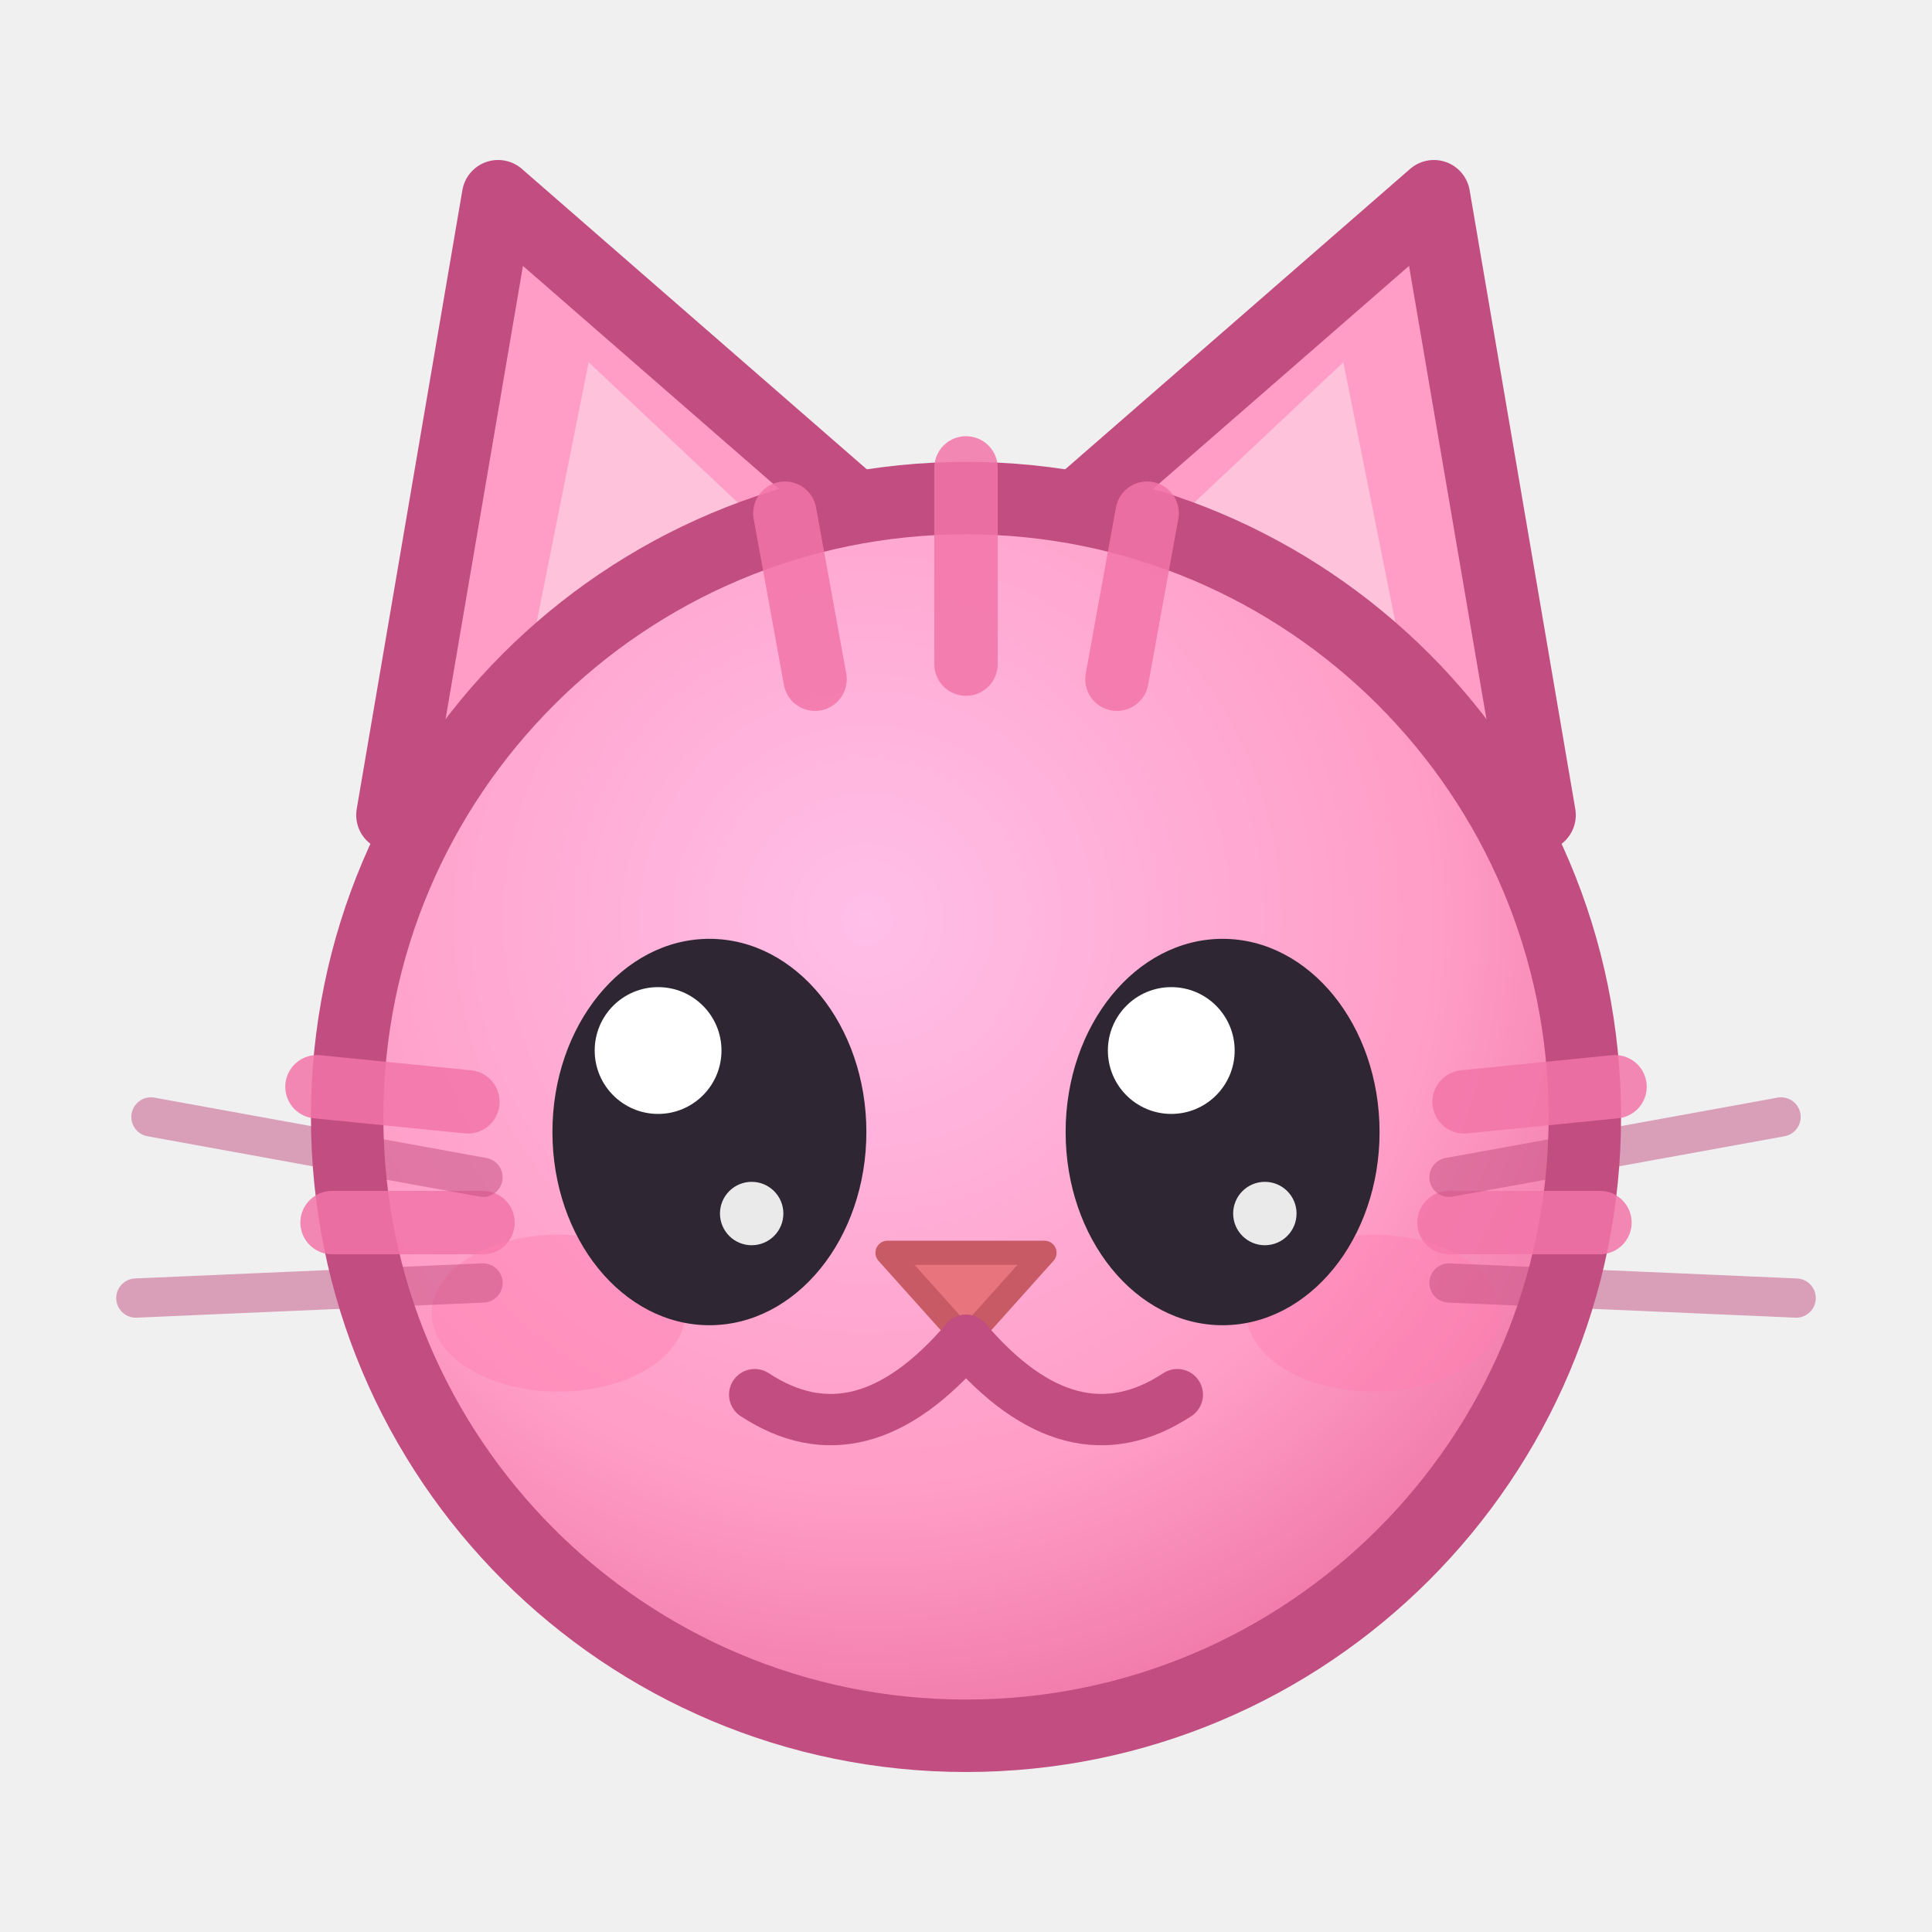
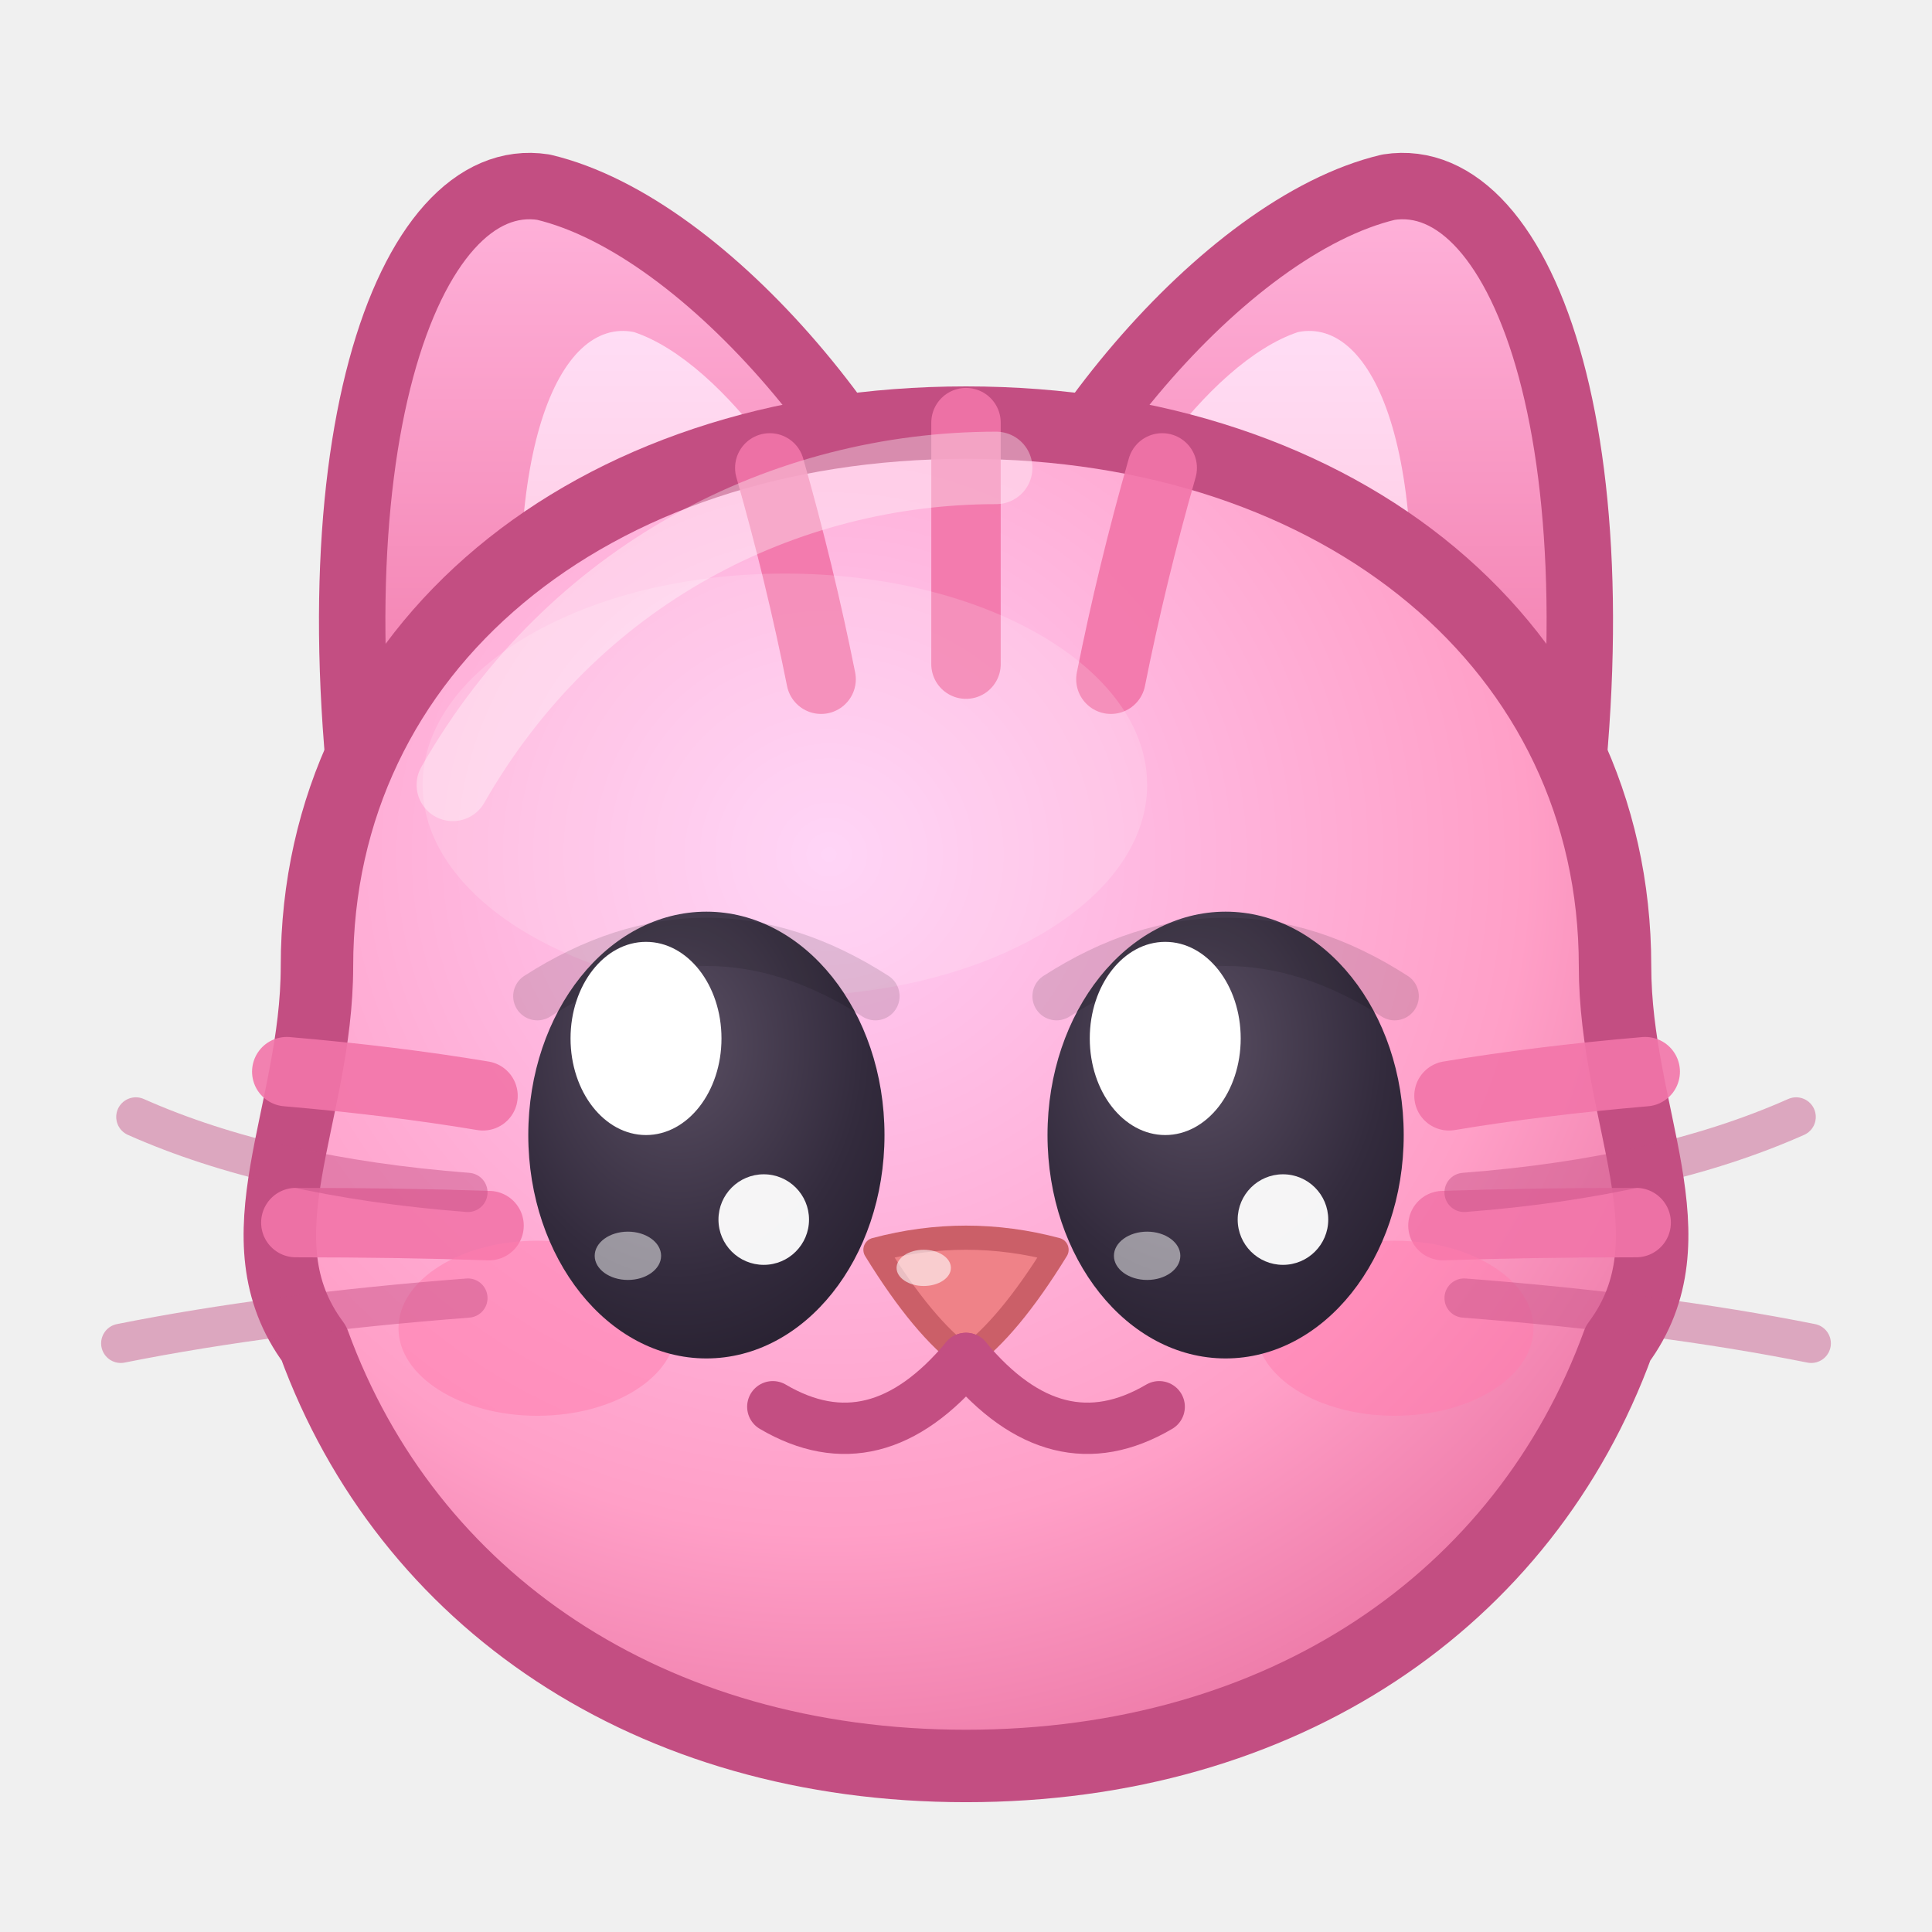
<svg xmlns="http://www.w3.org/2000/svg" viewBox="0 0 64 64" width="64" height="64">
  <defs>
-     <radialGradient id="g_tabby" cx="0.42" cy="0.34" r="0.75">
-       <stop offset="0" stop-color="rgb(255,191,232)" />
-       <stop offset="0.62" stop-color="#FF9DC6" />
-       <stop offset="1" stop-color="#EA6B9E" />
+     <radialGradient id="body_tabby" cx="0.4" cy="0.32" r="0.85">
+       <stop offset="0" stop-color="rgb(255,205,245)" />
+       <stop offset="0.6" stop-color="#FF9FC7" />
+       <stop offset="1" stop-color="rgb(224,96,146)" />
+     </radialGradient>
+     <linearGradient id="ear_tabby" x1="0" y1="0" x2="0" y2="1">
+       <stop offset="0" stop-color="rgb(255,179,219)" />
+       <stop offset="1" stop-color="#EE6EA0" />
+     </linearGradient>
+     <linearGradient id="innerEar_tabby" x1="0" y1="0" x2="0" y2="1">
+       <stop offset="0" stop-color="rgb(255,221,245)" />
+       <stop offset="1" stop-color="#FFC4DC" />
+     </linearGradient>
+     <radialGradient id="eye_tabby" cx="0.42" cy="0.3" r="0.95">
+       <stop offset="0" stop-color="#5a4f63" />
+       <stop offset="0.55" stop-color="#332b3d" />
+       <stop offset="1" stop-color="#1e1826" />
    </radialGradient>
  </defs>
-   <path d="M13 27 L16.5 6.5 L32 20 Z" fill="#FF9DC6" stroke="#C24D80" stroke-width="2.4" stroke-linejoin="round" />
-   <path d="M51 27 L47.5 6.5 L32 20 Z" fill="#FF9DC6" stroke="#C24D80" stroke-width="2.4" stroke-linejoin="round" />
-   <path d="M17.5 22 L19.5 12 L28 20 Z" fill="#FFC2DB" />
-   <path d="M46.5 22 L44.5 12 L36 20 Z" fill="#FFC2DB" />
-   <circle cx="32" cy="37" r="20.5" fill="url(#g_tabby)" stroke="#C24D80" stroke-width="2.4" />
-   <g stroke="#F274A8" stroke-width="2.1" stroke-linecap="round" fill="none" opacity="0.85">
-     <path d="M32 15.5 L32 22" />
-     <path d="M26 17 L27 22.5" />
-     <path d="M38 17 L37 22.5" />
-     <path d="M10.5 36 L15.5 36.5" />
-     <path d="M11 40.5 L16 40.5" />
-     <path d="M53.5 36 L48.5 36.5" />
-     <path d="M53 40.5 L48 40.5" />
+   <path d="M12.5 30 C10 15 13.5 5.5 18 6.2 C23.5 7.5 30 15.5 31.5 21.5 C25 20 17 23 12.5 30 Z" fill="url(#ear_tabby)" stroke="#C34E82" stroke-width="2.2" stroke-linejoin="round" />
+   <path d="M51.5 30 C54 15 50.5 5.5 46 6.2 C40.5 7.5 34 15.5 32.5 21.5 C39 20 47 23 51.5 30 Z" fill="url(#ear_tabby)" stroke="#C34E82" stroke-width="2.2" stroke-linejoin="round" />
+   <path d="M17.5 24 C16.5 15 18.5 10.5 21 11 C24 12 27.5 17 28.5 21 C24.5 20.2 20.5 21.5 17.5 24 Z" fill="url(#innerEar_tabby)" />
+   <path d="M46.5 24 C47.5 15 45.5 10.5 43 11 C40 12 36.5 17 35.5 21 C39.5 20.2 43.5 21.5 46.5 24 Z" fill="url(#innerEar_tabby)" />
+   <path d="M32 14     C44.5 14 53.5 21.5 53.5 32     C53.5 37 56.2 41 53.6 44.5     C50.5 53 42.5 58.5 32 58.5     C21.5 58.5 13.5 53 10.4 44.5     C7.8 41 10.5 37 10.5 32     C10.5 21.5 19.5 14 32 14 Z" fill="url(#body_tabby)" stroke="#C34E82" stroke-width="2.4" stroke-linejoin="round" />
+   <g stroke="#F274A8" stroke-width="2.3" stroke-linecap="round" fill="none" opacity="0.9">
+     <path d="M32 14 Q32 18 32 22" />
+     <path d="M25.5 15.5 Q26.5 19 27.2 22.5" />
+     <path d="M38.5 15.5 Q37.5 19 36.8 22.5" />
+     <path d="M9.5 35.5 Q13 35.8 16 36.3" />
+     <path d="M9.8 40.5 Q13.2 40.5 16.2 40.6" />
+     <path d="M54.5 35.5 Q51 35.8 48 36.3" />
+     <path d="M54.2 40.5 Q50.8 40.5 47.8 40.6" />
  </g>
-   <ellipse cx="18.5" cy="43.5" rx="4.2" ry="2.6" fill="#FF7FB0" opacity="0.45" />
-   <ellipse cx="45.5" cy="43.5" rx="4.2" ry="2.6" fill="#FF7FB0" opacity="0.45" />
-   <g stroke="#C24D80" stroke-width="1.3" stroke-linecap="round" opacity="0.5">
-     <path d="M16 39 L5 37" />
-     <path d="M16 42.5 L4.5 43" />
-     <path d="M48 39 L59 37" />
-     <path d="M48 42.5 L59.5 43" />
+   <ellipse cx="26" cy="26" rx="12" ry="7" fill="#ffffff" opacity="0.16" />
+   <path d="M15 26 C19 19 26 15.5 33 15.5" fill="none" stroke="#ffffff" stroke-width="2.4" stroke-linecap="round" opacity="0.35" />
+   <ellipse cx="17.8" cy="44" rx="4.6" ry="2.9" fill="#FF7CAE" opacity="0.5" />
+   <ellipse cx="46.2" cy="44" rx="4.6" ry="2.9" fill="#FF7CAE" opacity="0.5" />
+   <g stroke="#C34E82" stroke-width="1.3" stroke-linecap="round" opacity="0.45" fill="none">
+     <path d="M15.5 39.5 Q9 39 4.5 37" />
+     <path d="M15.5 43 Q9 43.5 4 44.5" />
+     <path d="M48.5 39.5 Q55 39 59.5 37" />
+     <path d="M48.5 43 Q55 43.5 60 44.5" />
  </g>
-   <ellipse cx="23.5" cy="37.5" rx="5.2" ry="6.4" fill="#2E2733" />
-   <circle cx="21.8" cy="34.8" r="2.1" fill="#fff" />
-   <circle cx="24.9" cy="40.2" r="1.05" fill="#fff" opacity="0.9" />
-   <ellipse cx="40.5" cy="37.5" rx="5.2" ry="6.4" fill="#2E2733" />
-   <circle cx="38.8" cy="34.8" r="2.1" fill="#fff" />
-   <circle cx="41.9" cy="40.2" r="1.05" fill="#fff" opacity="0.9" />
-   <path d="M29.4 41.5 L34.6 41.5 L32 44.4 Z" fill="#E8747E" stroke="#C85A66" stroke-width="0.8" stroke-linejoin="round" />
-   <path d="M32 44.4 Q28.5 48.5 25 46.2" fill="none" stroke="#C24D80" stroke-width="1.7" stroke-linecap="round" />
-   <path d="M32 44.4 Q35.5 48.5 39 46.2" fill="none" stroke="#C24D80" stroke-width="1.7" stroke-linecap="round" />
+   <g>
+     <ellipse cx="23.4" cy="37.6" rx="5.9" ry="7.4" fill="url(#eye_tabby)" />
+     <path d="M17.8 33 Q23.4 29.4 29 33" fill="none" stroke="#0000001f" stroke-width="1.6" stroke-linecap="round" />
+     <ellipse cx="21.4" cy="34.4" rx="2.5" ry="3.2" fill="#ffffff" />
+     <circle cx="25.3" cy="40.4" r="1.5" fill="#ffffff" opacity="0.95" />
+     <ellipse cx="20.8" cy="41.6" rx="1.1" ry="0.8" fill="#ffffff" opacity="0.5" />
+   </g>
+   <g>
+     <ellipse cx="40.6" cy="37.6" rx="5.9" ry="7.4" fill="url(#eye_tabby)" />
+     <path d="M35 33 Q40.6 29.4 46.2 33" fill="none" stroke="#0000001f" stroke-width="1.6" stroke-linecap="round" />
+     <ellipse cx="38.6" cy="34.4" rx="2.5" ry="3.2" fill="#ffffff" />
+     <circle cx="42.5" cy="40.4" r="1.5" fill="#ffffff" opacity="0.95" />
+     <ellipse cx="38" cy="41.6" rx="1.1" ry="0.8" fill="#ffffff" opacity="0.5" />
+   </g>
+   <path d="M29 41.4 Q32 40.6 35 41.4 Q33.4 44 32 45 Q30.6 44 29 41.4 Z" fill="#EF8288" stroke="#CB5F68" stroke-width="0.8" stroke-linejoin="round" />
+   <ellipse cx="30.6" cy="42" rx="0.9" ry="0.6" fill="#ffffff" opacity="0.6" />
+   <path d="M32 45 Q29 48.6 25.6 46.6" fill="none" stroke="#C34E82" stroke-width="1.7" stroke-linecap="round" />
+   <path d="M32 45 Q35 48.6 38.4 46.6" fill="none" stroke="#C34E82" stroke-width="1.7" stroke-linecap="round" />
</svg>
